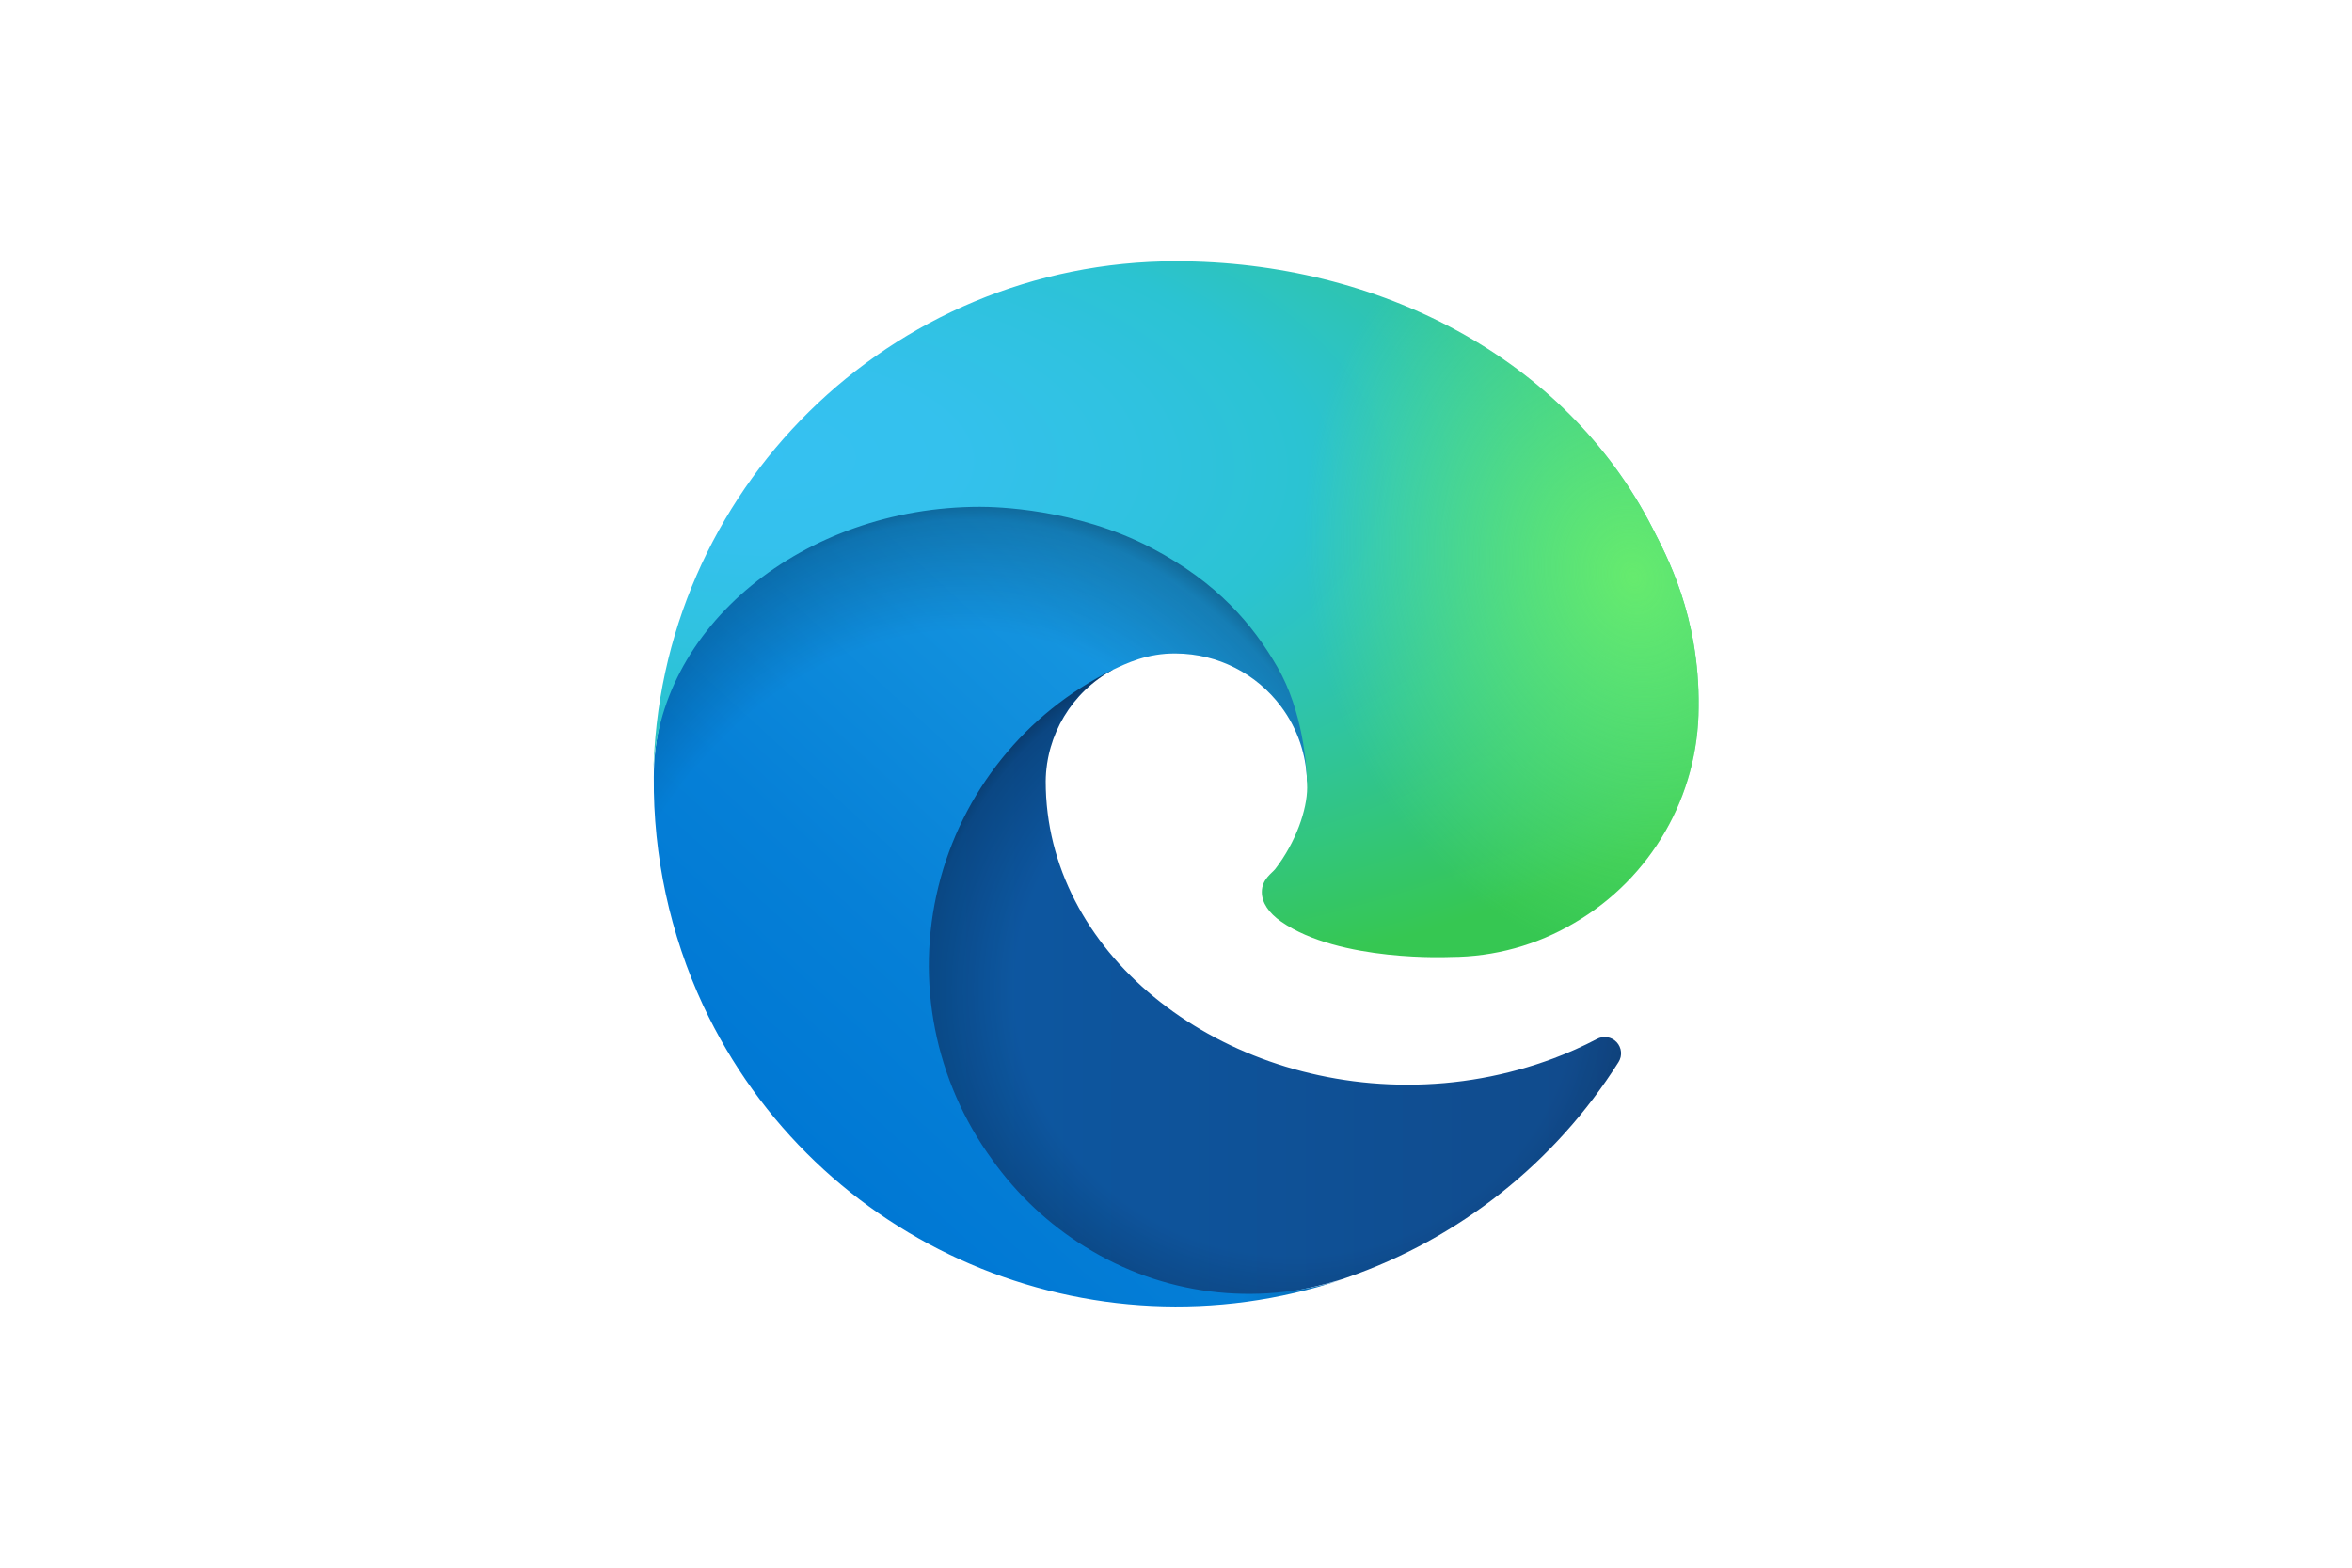
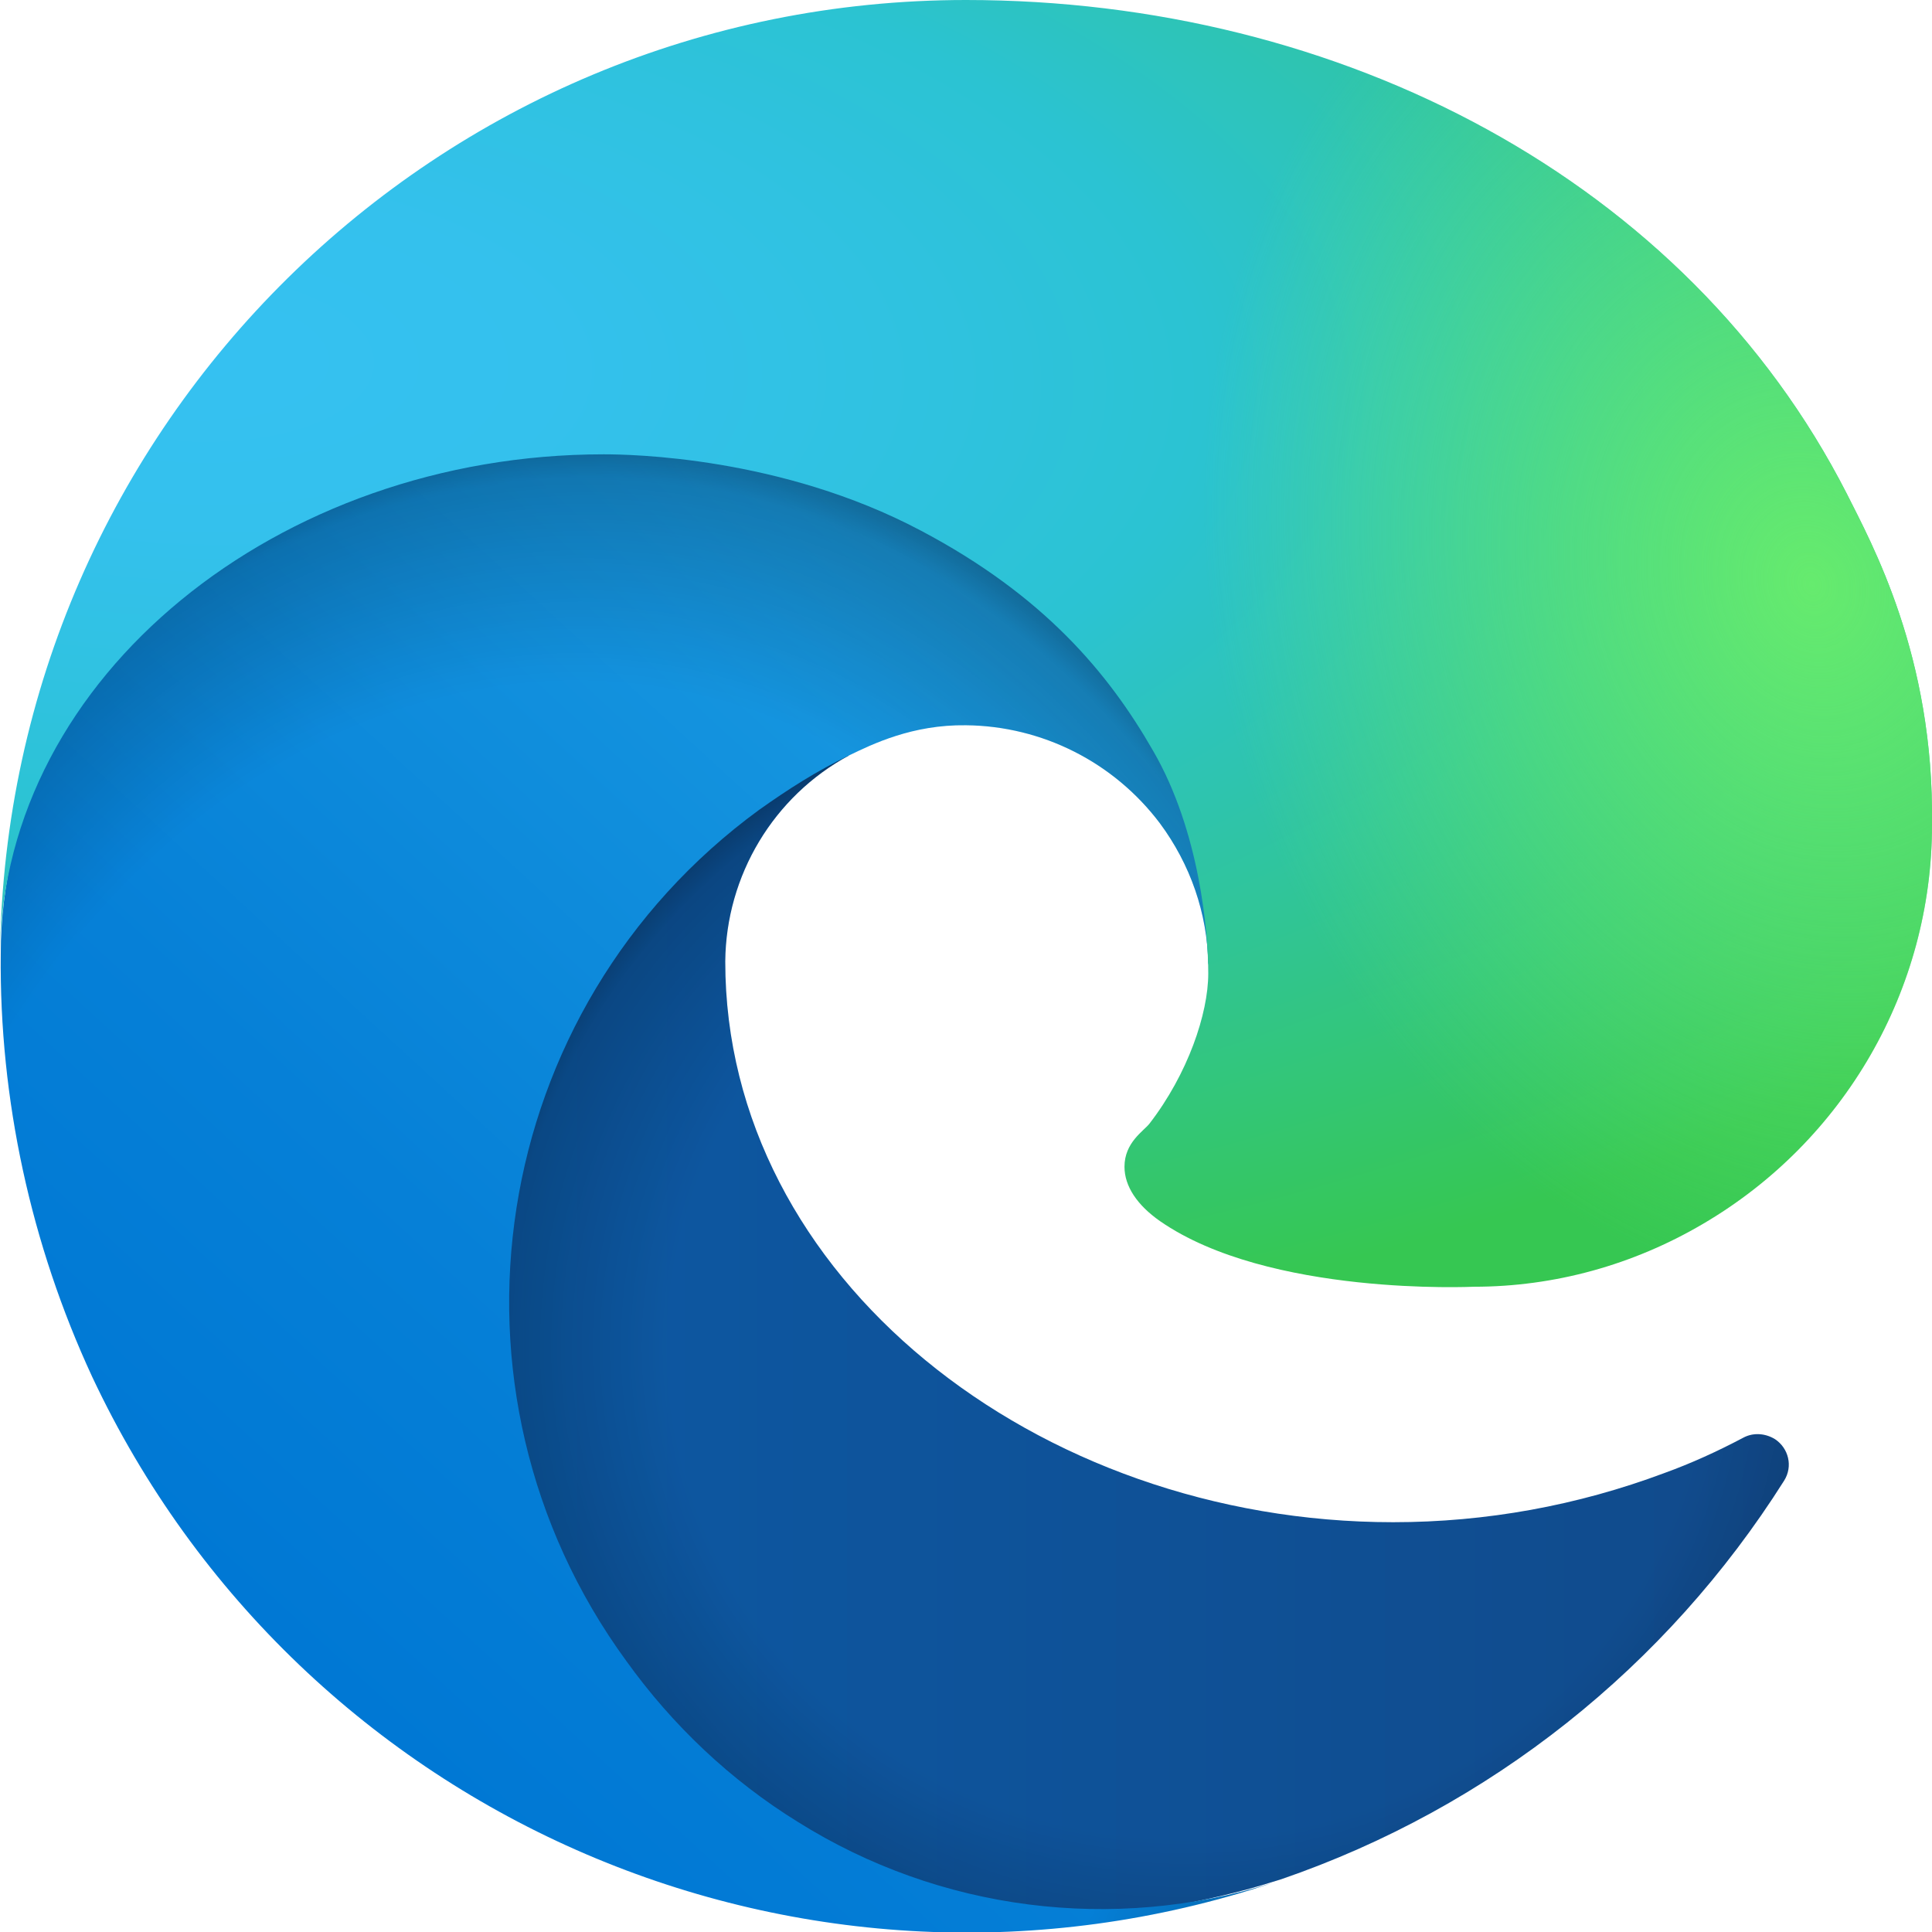
- <svg xmlns="http://www.w3.org/2000/svg" height="800" width="1200" viewBox="-38.402 -64.007 332.821 384.043">
+ <svg xmlns="http://www.w3.org/2000/svg" width="256px" height="256px" viewBox="0 0 256 256" version="1.1">
  <defs>
-     <radialGradient gradientUnits="userSpaceOnUse" gradientTransform="matrix(1 0 0 -.95 -4.61 243.92)" r="95.38" cy="68.91" cx="161.83" id="b">
-       <stop stop-opacity="0" offset=".72" />
-       <stop stop-opacity=".53" offset=".95" />
-       <stop offset="1" />
+     <linearGradient id="linearGradient-1" gradientUnits="userSpaceOnUse" x1="63.334" y1="757.83" x2="241.617" y2="757.83" gradientTransform="matrix(1 0 0 1 -4.63 -580.8098)">
+       <stop offset="0" style="stop-color:#0C59A4" />
+       <stop offset="1" style="stop-color:#114A8B" />
+     </linearGradient>
+     <radialGradient id="radialGradient-1" cx="161.83" cy="788.401" r="95.38" gradientTransform="matrix(0.9999 0 0 0.9498 -4.6217 -570.3868)" gradientUnits="userSpaceOnUse">
+       <stop offset="0.72" style="stop-color:#000000;stop-opacity:0" />
+       <stop offset="0.95" style="stop-color:#000000;stop-opacity:0.53" />
+       <stop offset="1" style="stop-color:#000000" />
    </radialGradient>
-     <radialGradient gradientUnits="userSpaceOnUse" gradientTransform="matrix(.15 -.99 -.8 -.12 172.03 -130.32)" r="143.24" cy="62.99" cx="-340.29" id="d">
-       <stop stop-opacity="0" offset=".76" />
-       <stop stop-opacity=".5" offset=".95" />
-       <stop offset="1" />
+     <linearGradient id="linearGradient-2" gradientUnits="userSpaceOnUse" x1="157.401" y1="680.556" x2="46.028" y2="801.868" gradientTransform="matrix(1 0 0 1 -4.63 -580.8098)">
+       <stop offset="0" style="stop-color:#1B9DE2" />
+       <stop offset="0.16" style="stop-color:#1595DF" />
+       <stop offset="0.67" style="stop-color:#0680D7" />
+       <stop offset="1" style="stop-color:#0078D4" />
+     </linearGradient>
+     <radialGradient id="radialGradient-2" cx="-773.636" cy="746.715" r="143.24" gradientTransform="matrix(0.15 -0.9898 0.8 0.12 -410.7182 -656.3412)" gradientUnits="userSpaceOnUse">
+       <stop offset="0.76" style="stop-color:#000000;stop-opacity:0" />
+       <stop offset="0.95" style="stop-color:#000000;stop-opacity:0.5" />
+       <stop offset="1" style="stop-color:#000000" />
    </radialGradient>
-     <radialGradient gradientUnits="userSpaceOnUse" gradientTransform="matrix(-.04 1 2.13 .08 -1184.15 -111.61)" r="202.43" cy="570.21" cx="113.37" id="e">
-       <stop stop-color="#35c1f1" offset="0" />
-       <stop stop-color="#34c1ed" offset=".11" />
-       <stop stop-color="#2fc2df" offset=".23" />
-       <stop stop-color="#2bc3d2" offset=".31" />
-       <stop stop-color="#36c752" offset=".67" />
+     <radialGradient id="radialGradient-3" cx="230.593" cy="-106.038" r="202.43" gradientTransform="matrix(-3.999750e-02 0.9998 -2.1299 -7.998414e-02 -190.7749 -191.6354)" gradientUnits="userSpaceOnUse">
+       <stop offset="0" style="stop-color:#35C1F1" />
+       <stop offset="0.11" style="stop-color:#34C1ED" />
+       <stop offset="0.23" style="stop-color:#2FC2DF" />
+       <stop offset="0.31" style="stop-color:#2BC3D2" />
+       <stop offset="0.67" style="stop-color:#36C752" />
    </radialGradient>
-     <radialGradient gradientUnits="userSpaceOnUse" gradientTransform="matrix(.28 .96 .78 -.23 -308.37 -153.42)" r="97.34" cy="567.97" cx="376.52" id="f">
-       <stop stop-color="#66eb6e" offset="0" />
-       <stop stop-opacity="0" stop-color="#66eb6e" offset="1" />
+     <radialGradient id="radialGradient-4" cx="536.357" cy="-117.703" r="97.34" gradientTransform="matrix(0.28 0.9598 -0.78 0.23 -1.9279 -410.3179)" gradientUnits="userSpaceOnUse">
+       <stop offset="0" style="stop-color:#66EB6E" />
+       <stop offset="1" style="stop-color:#66EB6E;stop-opacity:0" />
    </radialGradient>
-     <linearGradient gradientUnits="userSpaceOnUse" gradientTransform="matrix(1 0 0 -1 -4.61 261.08)" y2="84.03" x2="241.67" y1="84.03" x1="63.33" id="a">
-       <stop stop-color="#0c59a4" offset="0" />
-       <stop stop-color="#114a8b" offset="1" />
-     </linearGradient>
-     <linearGradient gradientUnits="userSpaceOnUse" gradientTransform="matrix(1 0 0 -1 -4.61 261.08)" y2="40.06" x2="45.96" y1="161.39" x1="157.35" id="c">
-       <stop stop-color="#1b9de2" offset="0" />
-       <stop stop-color="#1595df" offset=".16" />
-       <stop stop-color="#0680d7" offset=".67" />
-       <stop stop-color="#0078d4" offset="1" />
-     </linearGradient>
  </defs>
-   <path d="M231.07 190.54a93.73 93.73 0 01-10.54 4.71 101.87 101.87 0 01-35.9 6.46c-47.32 0-88.54-32.55-88.54-74.32a31.48 31.48 0 0116.43-27.31c-42.8 1.8-53.8 46.4-53.8 72.53 0 73.88 68.09 81.37 82.76 81.37 7.91 0 19.84-2.3 27-4.56l1.31-.44a128.34 128.34 0 0066.6-52.8 4 4 0 00-5.32-5.64z" fill="url(#a)" />
-   <path style="isolation:isolate" d="M231.07 190.54a93.73 93.73 0 01-10.54 4.71 101.87 101.87 0 01-35.9 6.46c-47.32 0-88.54-32.55-88.54-74.32a31.48 31.48 0 0116.43-27.31c-42.8 1.8-53.8 46.4-53.8 72.53 0 73.88 68.09 81.37 82.76 81.37 7.91 0 19.84-2.3 27-4.56l1.31-.44a128.34 128.34 0 0066.6-52.8 4 4 0 00-5.32-5.64z" fill="url(#b)" opacity=".35" />
-   <path d="M105.73 241.42a79.2 79.2 0 01-22.74-21.34 80.72 80.72 0 0129.53-120c3.12-1.47 8.45-4.13 15.54-4a32.35 32.35 0 0125.69 13 31.88 31.88 0 016.36 18.66c0-.21 24.46-79.6-80-79.6-43.9 0-80 41.66-80 78.21a130.15 130.15 0 0012.11 56 128 128 0 00156.38 67.11 75.55 75.55 0 01-62.78-8z" fill="url(#c)" />
-   <path style="isolation:isolate" d="M105.73 241.42a79.2 79.2 0 01-22.74-21.34 80.72 80.72 0 0129.53-120c3.12-1.47 8.45-4.13 15.54-4a32.35 32.35 0 0125.69 13 31.88 31.88 0 016.36 18.66c0-.21 24.46-79.6-80-79.6-43.9 0-80 41.66-80 78.21a130.15 130.15 0 0012.11 56 128 128 0 00156.38 67.11 75.55 75.55 0 01-62.78-8z" fill="url(#d)" opacity=".41" />
-   <path d="M152.33 148.86c-.81 1.05-3.3 2.5-3.3 5.66 0 2.61 1.7 5.12 4.72 7.23 14.38 10 41.49 8.68 41.56 8.68a59.56 59.56 0 0030.27-8.35 61.38 61.38 0 0030.43-52.88c.26-22.41-8-37.31-11.34-43.91C223.48 23.84 177.74 0 128 0A128 128 0 000 126.2c.48-36.54 36.8-66.05 80-66.05 3.5 0 23.46.34 42 10.07 16.34 8.58 24.9 18.94 30.85 29.21 6.18 10.67 7.28 24.15 7.28 29.52 0 5.37-2.74 13.33-7.8 19.91z" fill="url(#e)" />
-   <path d="M152.33 148.86c-.81 1.05-3.3 2.5-3.3 5.66 0 2.61 1.7 5.12 4.72 7.23 14.38 10 41.49 8.68 41.56 8.68a59.56 59.56 0 0030.27-8.35 61.38 61.38 0 0030.43-52.88c.26-22.41-8-37.31-11.34-43.91C223.48 23.84 177.74 0 128 0A128 128 0 000 126.2c.48-36.54 36.8-66.05 80-66.05 3.5 0 23.46.34 42 10.07 16.34 8.58 24.9 18.94 30.85 29.21 6.18 10.67 7.28 24.15 7.28 29.52 0 5.37-2.74 13.33-7.8 19.91z" fill="url(#f)" />
+   <g>
+     <path fill="url(#linearGradient-1)" d="M231,190.5c-3.4,1.8-6.9,3.4-10.5,4.7c-11.5,4.3-23.6,6.5-35.9,6.5c-47.3,0-88.5-32.5-88.5-74.3 c0.1-11.4,6.4-21.9,16.4-27.3c-42.8,1.8-53.8,46.4-53.8,72.5c0,73.9,68.1,81.4,82.8,81.4c7.9,0,19.8-2.3,27-4.6l1.3-0.4 c27.6-9.5,51-28.1,66.6-52.8c1.2-1.9,0.6-4.3-1.2-5.5C233.9,189.9,232.3,189.8,231,190.5z" />
+     <path opacity="0.35" fill="url(#radialGradient-1)" enable-background="new    " d="M231,190.5c-3.4,1.8-6.9,3.4-10.5,4.7 c-11.5,4.3-23.6,6.5-35.9,6.5c-47.3,0-88.5-32.5-88.5-74.3c0.1-11.4,6.4-21.9,16.4-27.3c-42.8,1.8-53.8,46.4-53.8,72.5 c0,73.9,68.1,81.4,82.8,81.4c7.9,0,19.8-2.3,27-4.6l1.3-0.4c27.6-9.5,51-28.1,66.6-52.8c1.2-1.9,0.6-4.3-1.2-5.5 C233.9,189.9,232.3,189.8,231,190.5z" />
+     <path fill="url(#linearGradient-2)" d="M105.7,241.4c-8.9-5.5-16.6-12.8-22.7-21.3c-26.3-36-18.4-86.5,17.6-112.8c3.8-2.7,7.7-5.2,11.9-7.2 c3.1-1.5,8.4-4.1,15.5-4c10.1,0.1,19.6,4.9,25.7,13c4,5.4,6.3,11.9,6.4,18.7c0-0.2,24.5-79.6-80-79.6c-43.9,0-80,41.7-80,78.2 c-0.2,19.3,4,38.5,12.1,56c27.6,58.8,94.8,87.6,156.4,67.1C147.5,256.1,124.5,253.2,105.7,241.4L105.7,241.4z" />
+     <path opacity="0.41" fill="url(#radialGradient-2)" enable-background="new    " d="M105.7,241.4c-8.9-5.5-16.6-12.8-22.7-21.3 c-26.3-36-18.4-86.5,17.6-112.8c3.8-2.7,7.7-5.2,11.9-7.2c3.1-1.5,8.4-4.1,15.5-4c10.1,0.1,19.6,4.9,25.7,13 c4,5.4,6.3,11.9,6.4,18.7c0-0.2,24.5-79.6-80-79.6c-43.9,0-80,41.7-80,78.2c-0.2,19.3,4,38.5,12.1,56 c27.6,58.8,94.8,87.6,156.4,67.1C147.5,256.1,124.5,253.2,105.7,241.4L105.7,241.4z" />
+     <path fill="url(#radialGradient-3)" d="M152.3,148.9c-0.8,1-3.3,2.5-3.3,5.7c0,2.6,1.7,5.1,4.7,7.2c14.4,10,41.5,8.7,41.6,8.7 c10.7,0,21.1-2.9,30.3-8.3c18.8-11,30.4-31.1,30.4-52.9c0.3-22.4-8-37.3-11.3-43.9C223.5,23.9,177.7,0,128,0C58,0,1,56.2,0,126.2 c0.5-36.5,36.8-66,80-66c3.5,0,23.5,0.3,42,10.1c16.3,8.6,24.9,18.9,30.8,29.2c6.2,10.7,7.3,24.1,7.3,29.5 C160.1,134.3,157.4,142.3,152.3,148.9z" />
+     <path fill="url(#radialGradient-4)" d="M152.3,148.9c-0.8,1-3.3,2.5-3.3,5.7c0,2.6,1.7,5.1,4.7,7.2c14.4,10,41.5,8.7,41.6,8.7 c10.7,0,21.1-2.9,30.3-8.3c18.8-11,30.4-31.1,30.4-52.9c0.3-22.4-8-37.3-11.3-43.9C223.5,23.9,177.7,0,128,0C58,0,1,56.2,0,126.2 c0.5-36.5,36.8-66,80-66c3.5,0,23.5,0.3,42,10.1c16.3,8.6,24.9,18.9,30.8,29.2c6.2,10.7,7.3,24.1,7.3,29.5 C160.1,134.3,157.4,142.3,152.3,148.9z" />
+   </g>
</svg>
